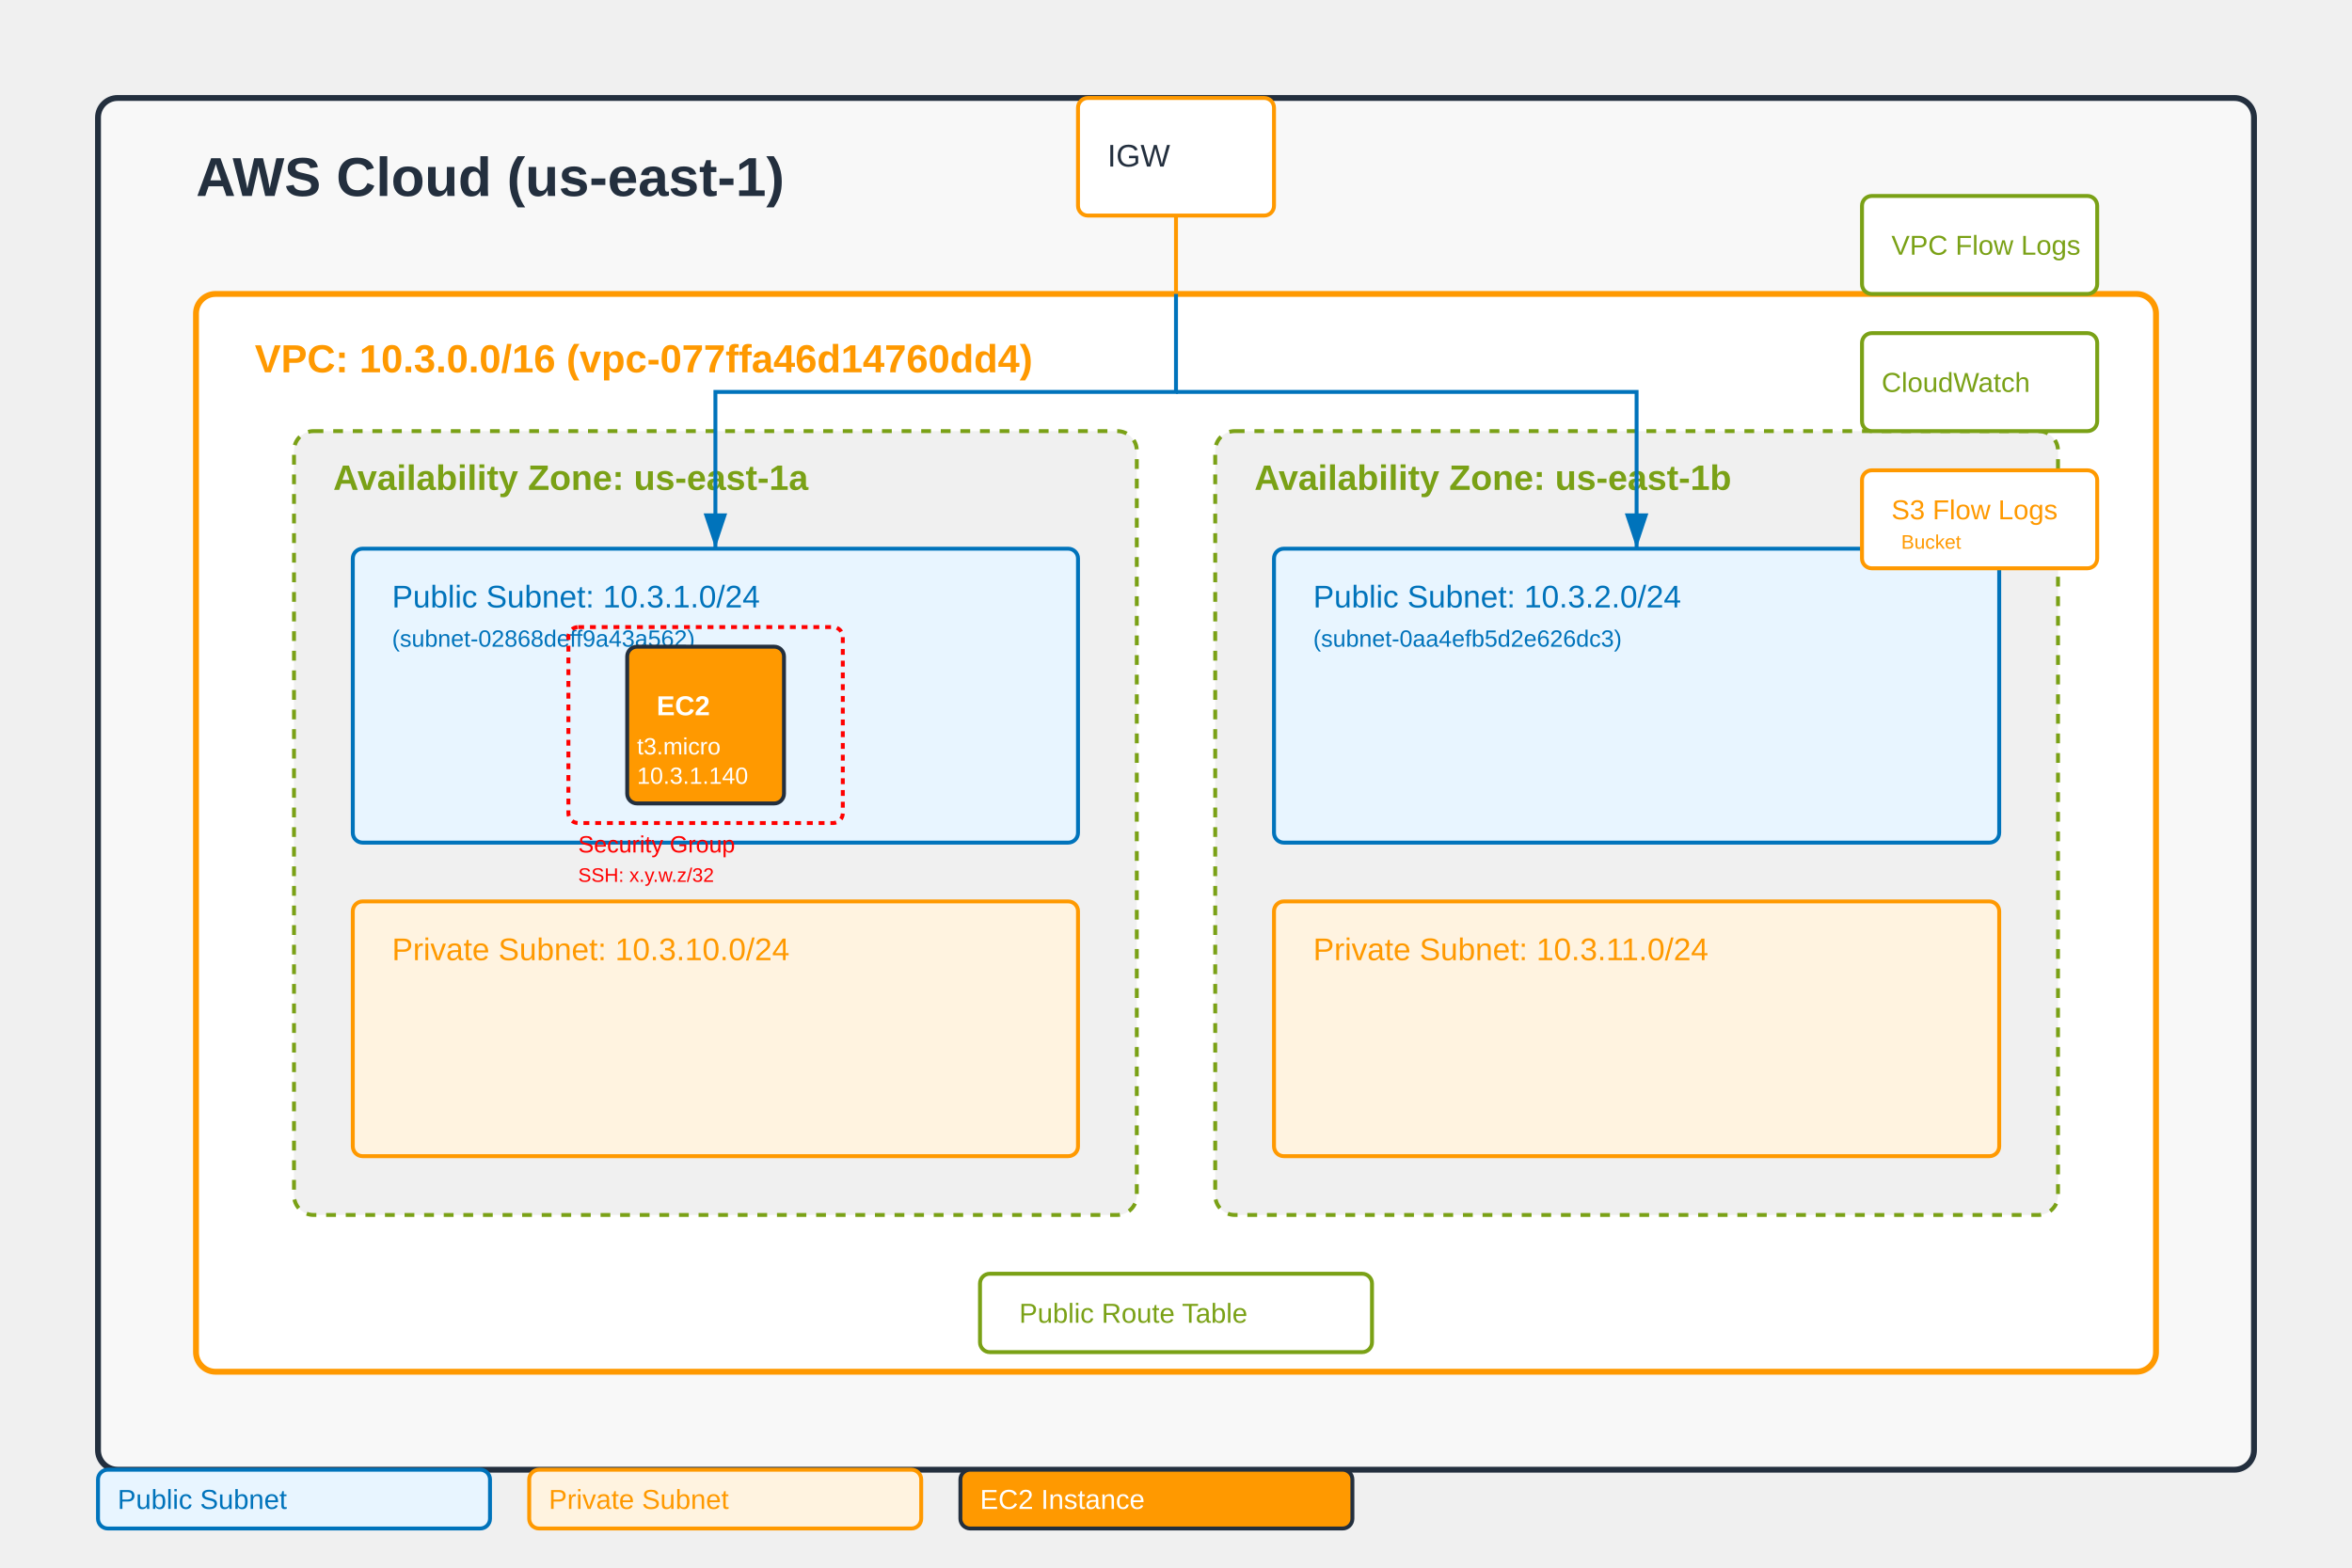
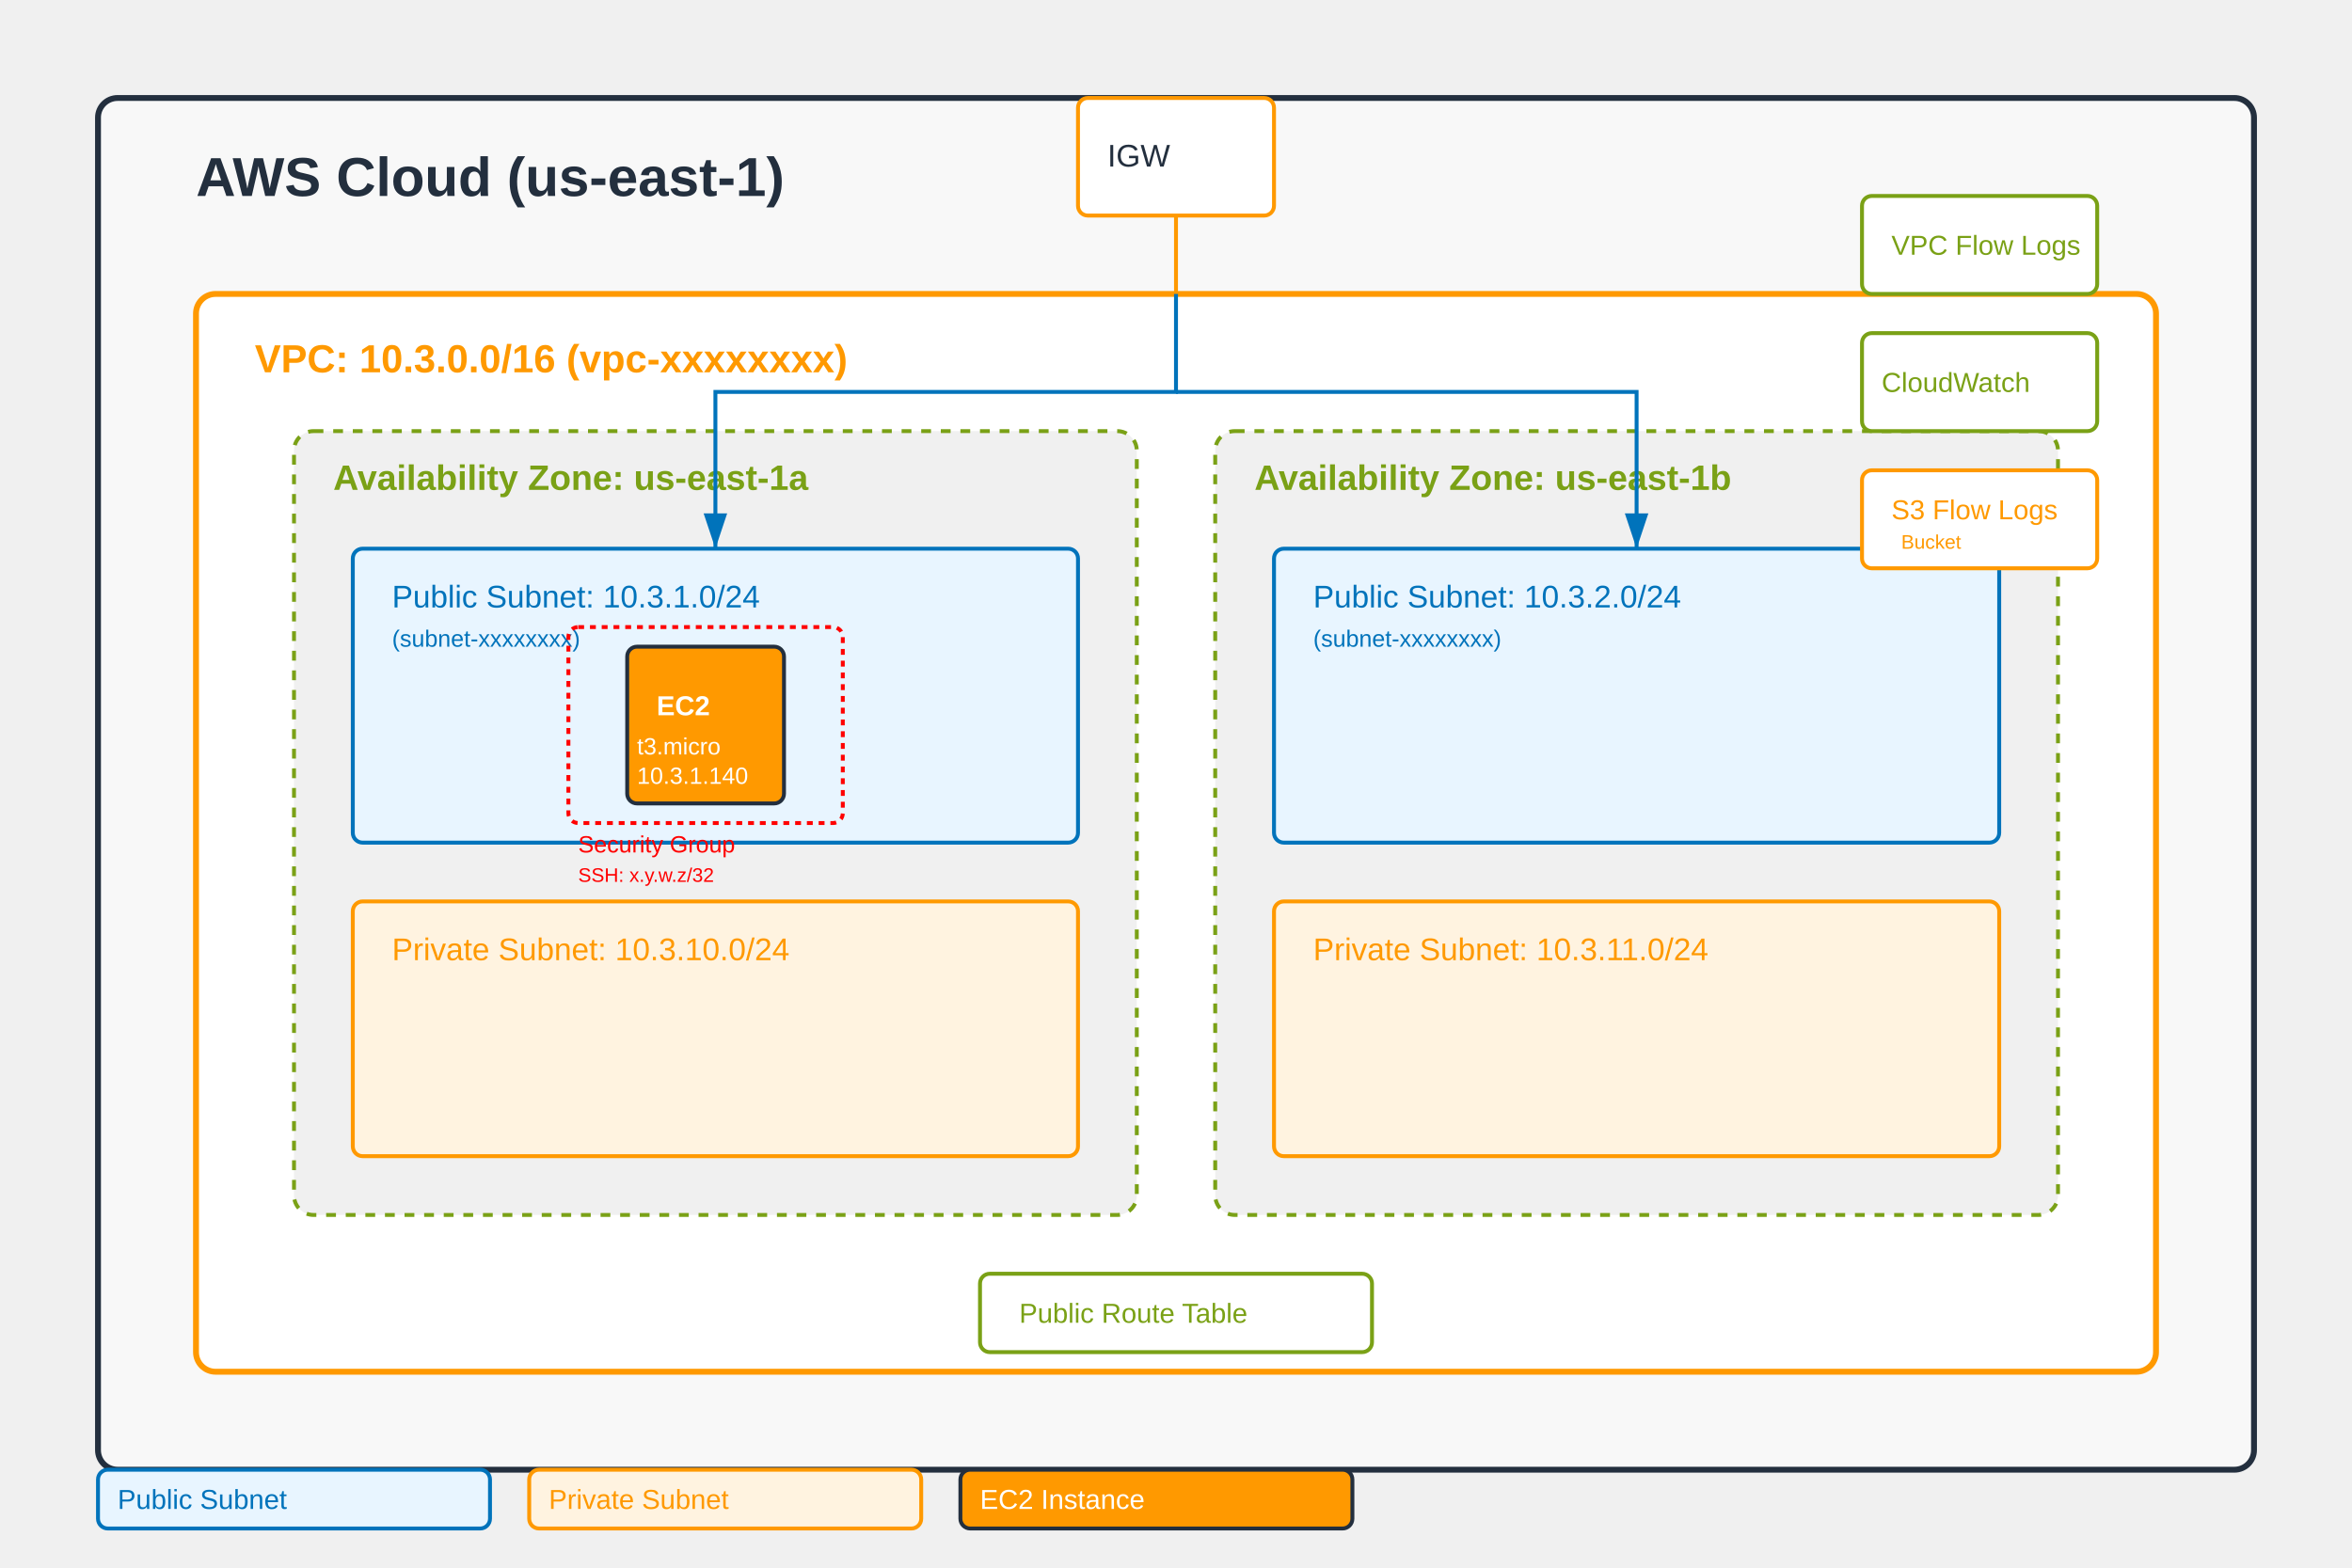
<svg xmlns="http://www.w3.org/2000/svg" width="1200" height="800">
  <rect x="50" y="50" width="1100" height="700" fill="#f8f8f8" stroke="#232f3e" stroke-width="3" rx="10" />
  <text x="100" y="100" font-family="Arial, sans-serif" font-size="28" font-weight="bold" fill="#232f3e">AWS Cloud (us-east-1)</text>
  <rect x="100" y="150" width="1000" height="550" fill="#ffffff" stroke="#ff9900" stroke-width="3" rx="10" />
-   <text x="130" y="190" font-family="Arial, sans-serif" font-size="20" font-weight="bold" fill="#ff9900">VPC: 10.3.0.0/16 (vpc-077ffa46d14760dd4)</text>
+   <text x="130" y="190" font-family="Arial, sans-serif" font-size="20" font-weight="bold" fill="#ff9900">VPC: 10.3.0.0/16 (vpc-xxxxxxxx)</text>
  <rect x="550" y="50" width="100" height="60" fill="#ffffff" stroke="#ff9900" stroke-width="2" rx="5" />
  <text x="565" y="85" font-family="Arial, sans-serif" font-size="16" fill="#232f3e">IGW</text>
  <line x1="600" y1="110" x2="600" y2="150" stroke="#ff9900" stroke-width="2" />
  <rect x="150" y="220" width="430" height="400" fill="#f0f0f0" stroke="#7aa116" stroke-width="2" rx="10" stroke-dasharray="5,5" />
  <text x="170" y="250" font-family="Arial, sans-serif" font-size="18" font-weight="bold" fill="#7aa116">Availability Zone: us-east-1a</text>
  <rect x="180" y="280" width="370" height="150" fill="#e8f5ff" stroke="#0073bb" stroke-width="2" rx="5" />
  <text x="200" y="310" font-family="Arial, sans-serif" font-size="16" fill="#0073bb">Public Subnet: 10.3.1.0/24</text>
-   <text x="200" y="330" font-family="Arial, sans-serif" font-size="12" fill="#0073bb">(subnet-02868deff9a43a562)</text>
+   <text x="200" y="330" font-family="Arial, sans-serif" font-size="12" fill="#0073bb">(subnet-xxxxxxxx)</text>
  <rect x="320" y="330" width="80" height="80" fill="#ff9900" stroke="#232f3e" stroke-width="2" rx="5" />
  <text x="335" y="365" font-family="Arial, sans-serif" font-size="14" fill="#ffffff" font-weight="bold">EC2</text>
  <text x="325" y="385" font-family="Arial, sans-serif" font-size="12" fill="#ffffff">t3.micro</text>
  <text x="325" y="400" font-family="Arial, sans-serif" font-size="12" fill="#ffffff">10.3.1.140</text>
  <rect x="290" y="320" width="140" height="100" fill="none" stroke="#ff0000" stroke-width="2" rx="5" stroke-dasharray="3,3" />
  <text x="295" y="435" font-family="Arial, sans-serif" font-size="12" fill="#ff0000">Security Group</text>
  <text x="295" y="450" font-family="Arial, sans-serif" font-size="10" fill="#ff0000">SSH: x.y.w.z/32</text>
  <rect x="180" y="460" width="370" height="130" fill="#fff3e0" stroke="#ff9900" stroke-width="2" rx="5" />
  <text x="200" y="490" font-family="Arial, sans-serif" font-size="16" fill="#ff9900">Private Subnet: 10.3.10.0/24</text>
  <rect x="620" y="220" width="430" height="400" fill="#f0f0f0" stroke="#7aa116" stroke-width="2" rx="10" stroke-dasharray="5,5" />
  <text x="640" y="250" font-family="Arial, sans-serif" font-size="18" font-weight="bold" fill="#7aa116">Availability Zone: us-east-1b</text>
  <rect x="650" y="280" width="370" height="150" fill="#e8f5ff" stroke="#0073bb" stroke-width="2" rx="5" />
  <text x="670" y="310" font-family="Arial, sans-serif" font-size="16" fill="#0073bb">Public Subnet: 10.3.2.0/24</text>
-   <text x="670" y="330" font-family="Arial, sans-serif" font-size="12" fill="#0073bb">(subnet-0aa4efb5d2e626dc3)</text>
+   <text x="670" y="330" font-family="Arial, sans-serif" font-size="12" fill="#0073bb">(subnet-xxxxxxxx)</text>
  <rect x="650" y="460" width="370" height="130" fill="#fff3e0" stroke="#ff9900" stroke-width="2" rx="5" />
  <text x="670" y="490" font-family="Arial, sans-serif" font-size="16" fill="#ff9900">Private Subnet: 10.3.11.0/24</text>
  <rect x="500" y="650" width="200" height="40" fill="#ffffff" stroke="#7aa116" stroke-width="2" rx="5" />
  <text x="520" y="675" font-family="Arial, sans-serif" font-size="14" fill="#7aa116">Public Route Table</text>
  <path d="M 600 150 L 600 200 L 365 200 L 365 280" stroke="#0073bb" stroke-width="2" fill="none" marker-end="url(#arrowblue)" />
  <path d="M 600 200 L 835 200 L 835 280" stroke="#0073bb" stroke-width="2" fill="none" marker-end="url(#arrowblue)" />
  <rect x="50" y="750" width="200" height="30" fill="#e8f5ff" stroke="#0073bb" stroke-width="2" rx="5" />
  <text x="60" y="770" font-family="Arial, sans-serif" font-size="14" fill="#0073bb">Public Subnet</text>
  <rect x="270" y="750" width="200" height="30" fill="#fff3e0" stroke="#ff9900" stroke-width="2" rx="5" />
  <text x="280" y="770" font-family="Arial, sans-serif" font-size="14" fill="#ff9900">Private Subnet</text>
  <rect x="490" y="750" width="200" height="30" fill="#ff9900" stroke="#232f3e" stroke-width="2" rx="5" />
  <text x="500" y="770" font-family="Arial, sans-serif" font-size="14" fill="#ffffff">EC2 Instance</text>
  <rect x="950" y="100" width="120" height="50" fill="#ffffff" stroke="#7aa116" stroke-width="2" rx="5" />
  <text x="965" y="130" font-family="Arial, sans-serif" font-size="14" fill="#7aa116">VPC Flow Logs</text>
  <rect x="950" y="170" width="120" height="50" fill="#ffffff" stroke="#7aa116" stroke-width="2" rx="5" />
  <text x="960" y="200" font-family="Arial, sans-serif" font-size="14" fill="#7aa116">CloudWatch</text>
  <rect x="950" y="240" width="120" height="50" fill="#ffffff" stroke="#ff9900" stroke-width="2" rx="5" />
  <text x="965" y="265" font-family="Arial, sans-serif" font-size="14" fill="#ff9900">S3 Flow Logs</text>
  <text x="970" y="280" font-family="Arial, sans-serif" font-size="10" fill="#ff9900">Bucket</text>
  <defs>
    <marker id="arrowblue" markerWidth="10" markerHeight="10" refX="9" refY="3" orient="auto" markerUnits="strokeWidth">
      <path d="M0,0 L0,6 L9,3 z" fill="#0073bb" />
    </marker>
  </defs>
</svg>
